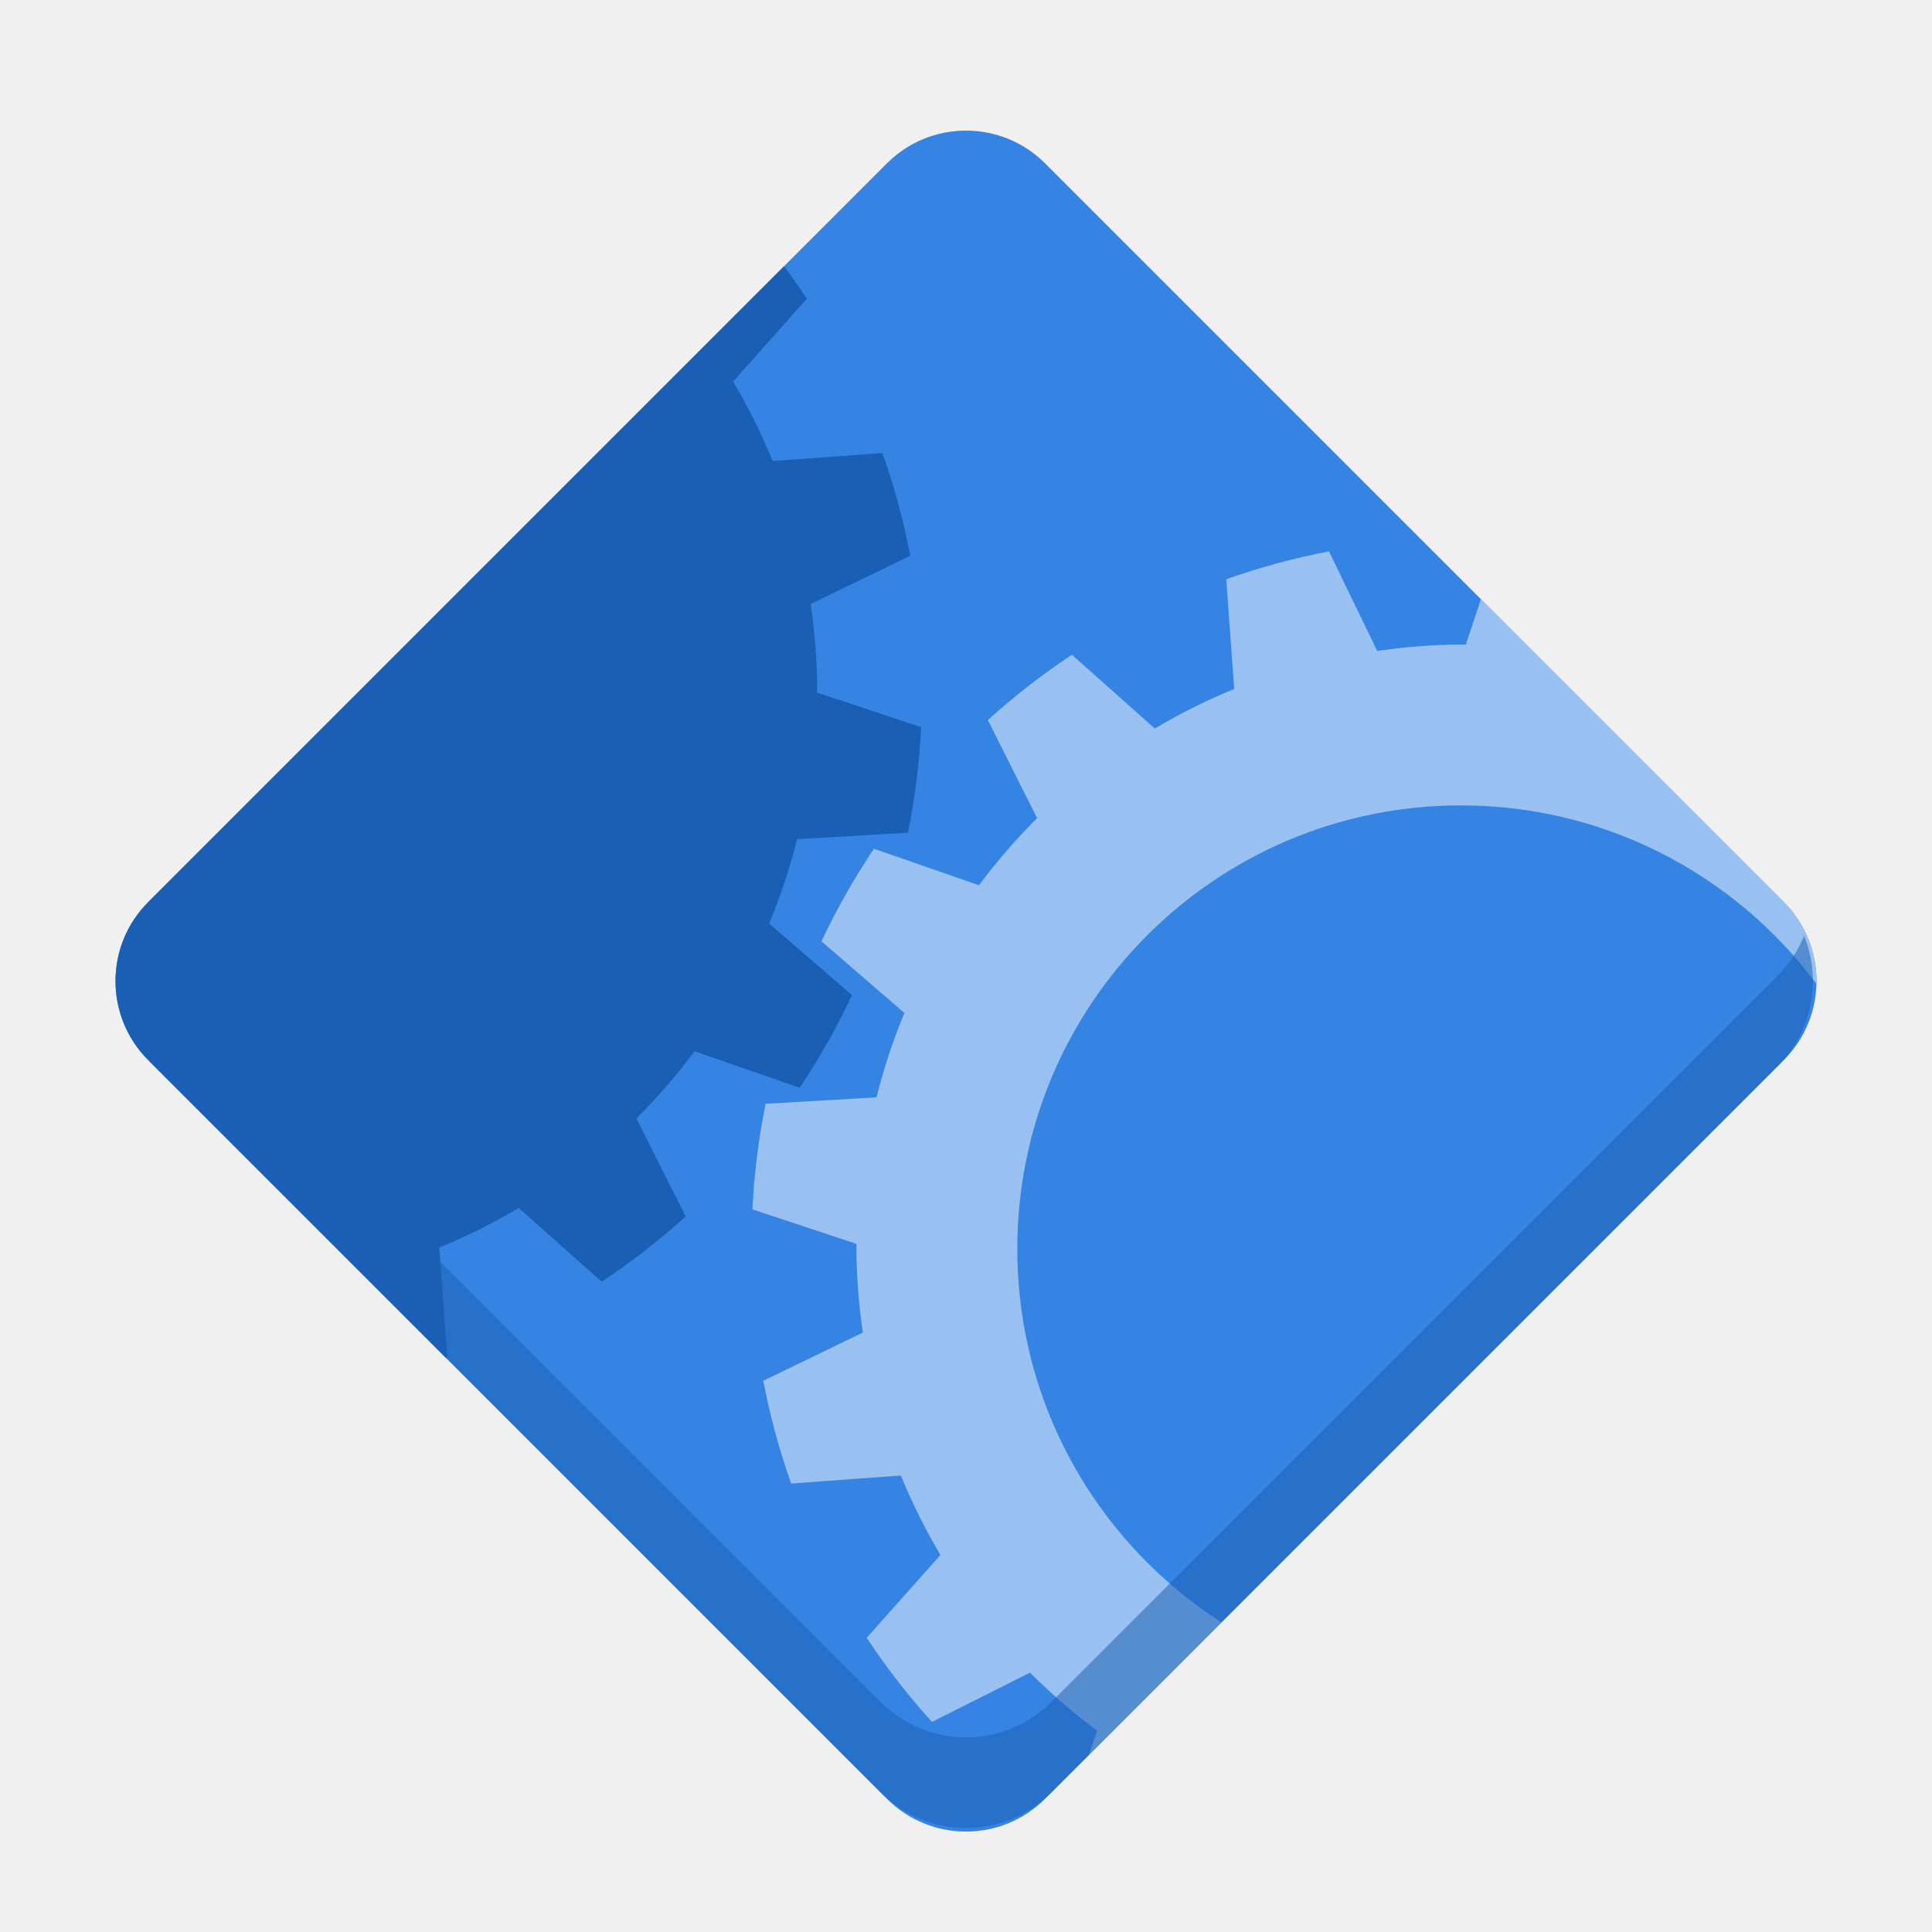
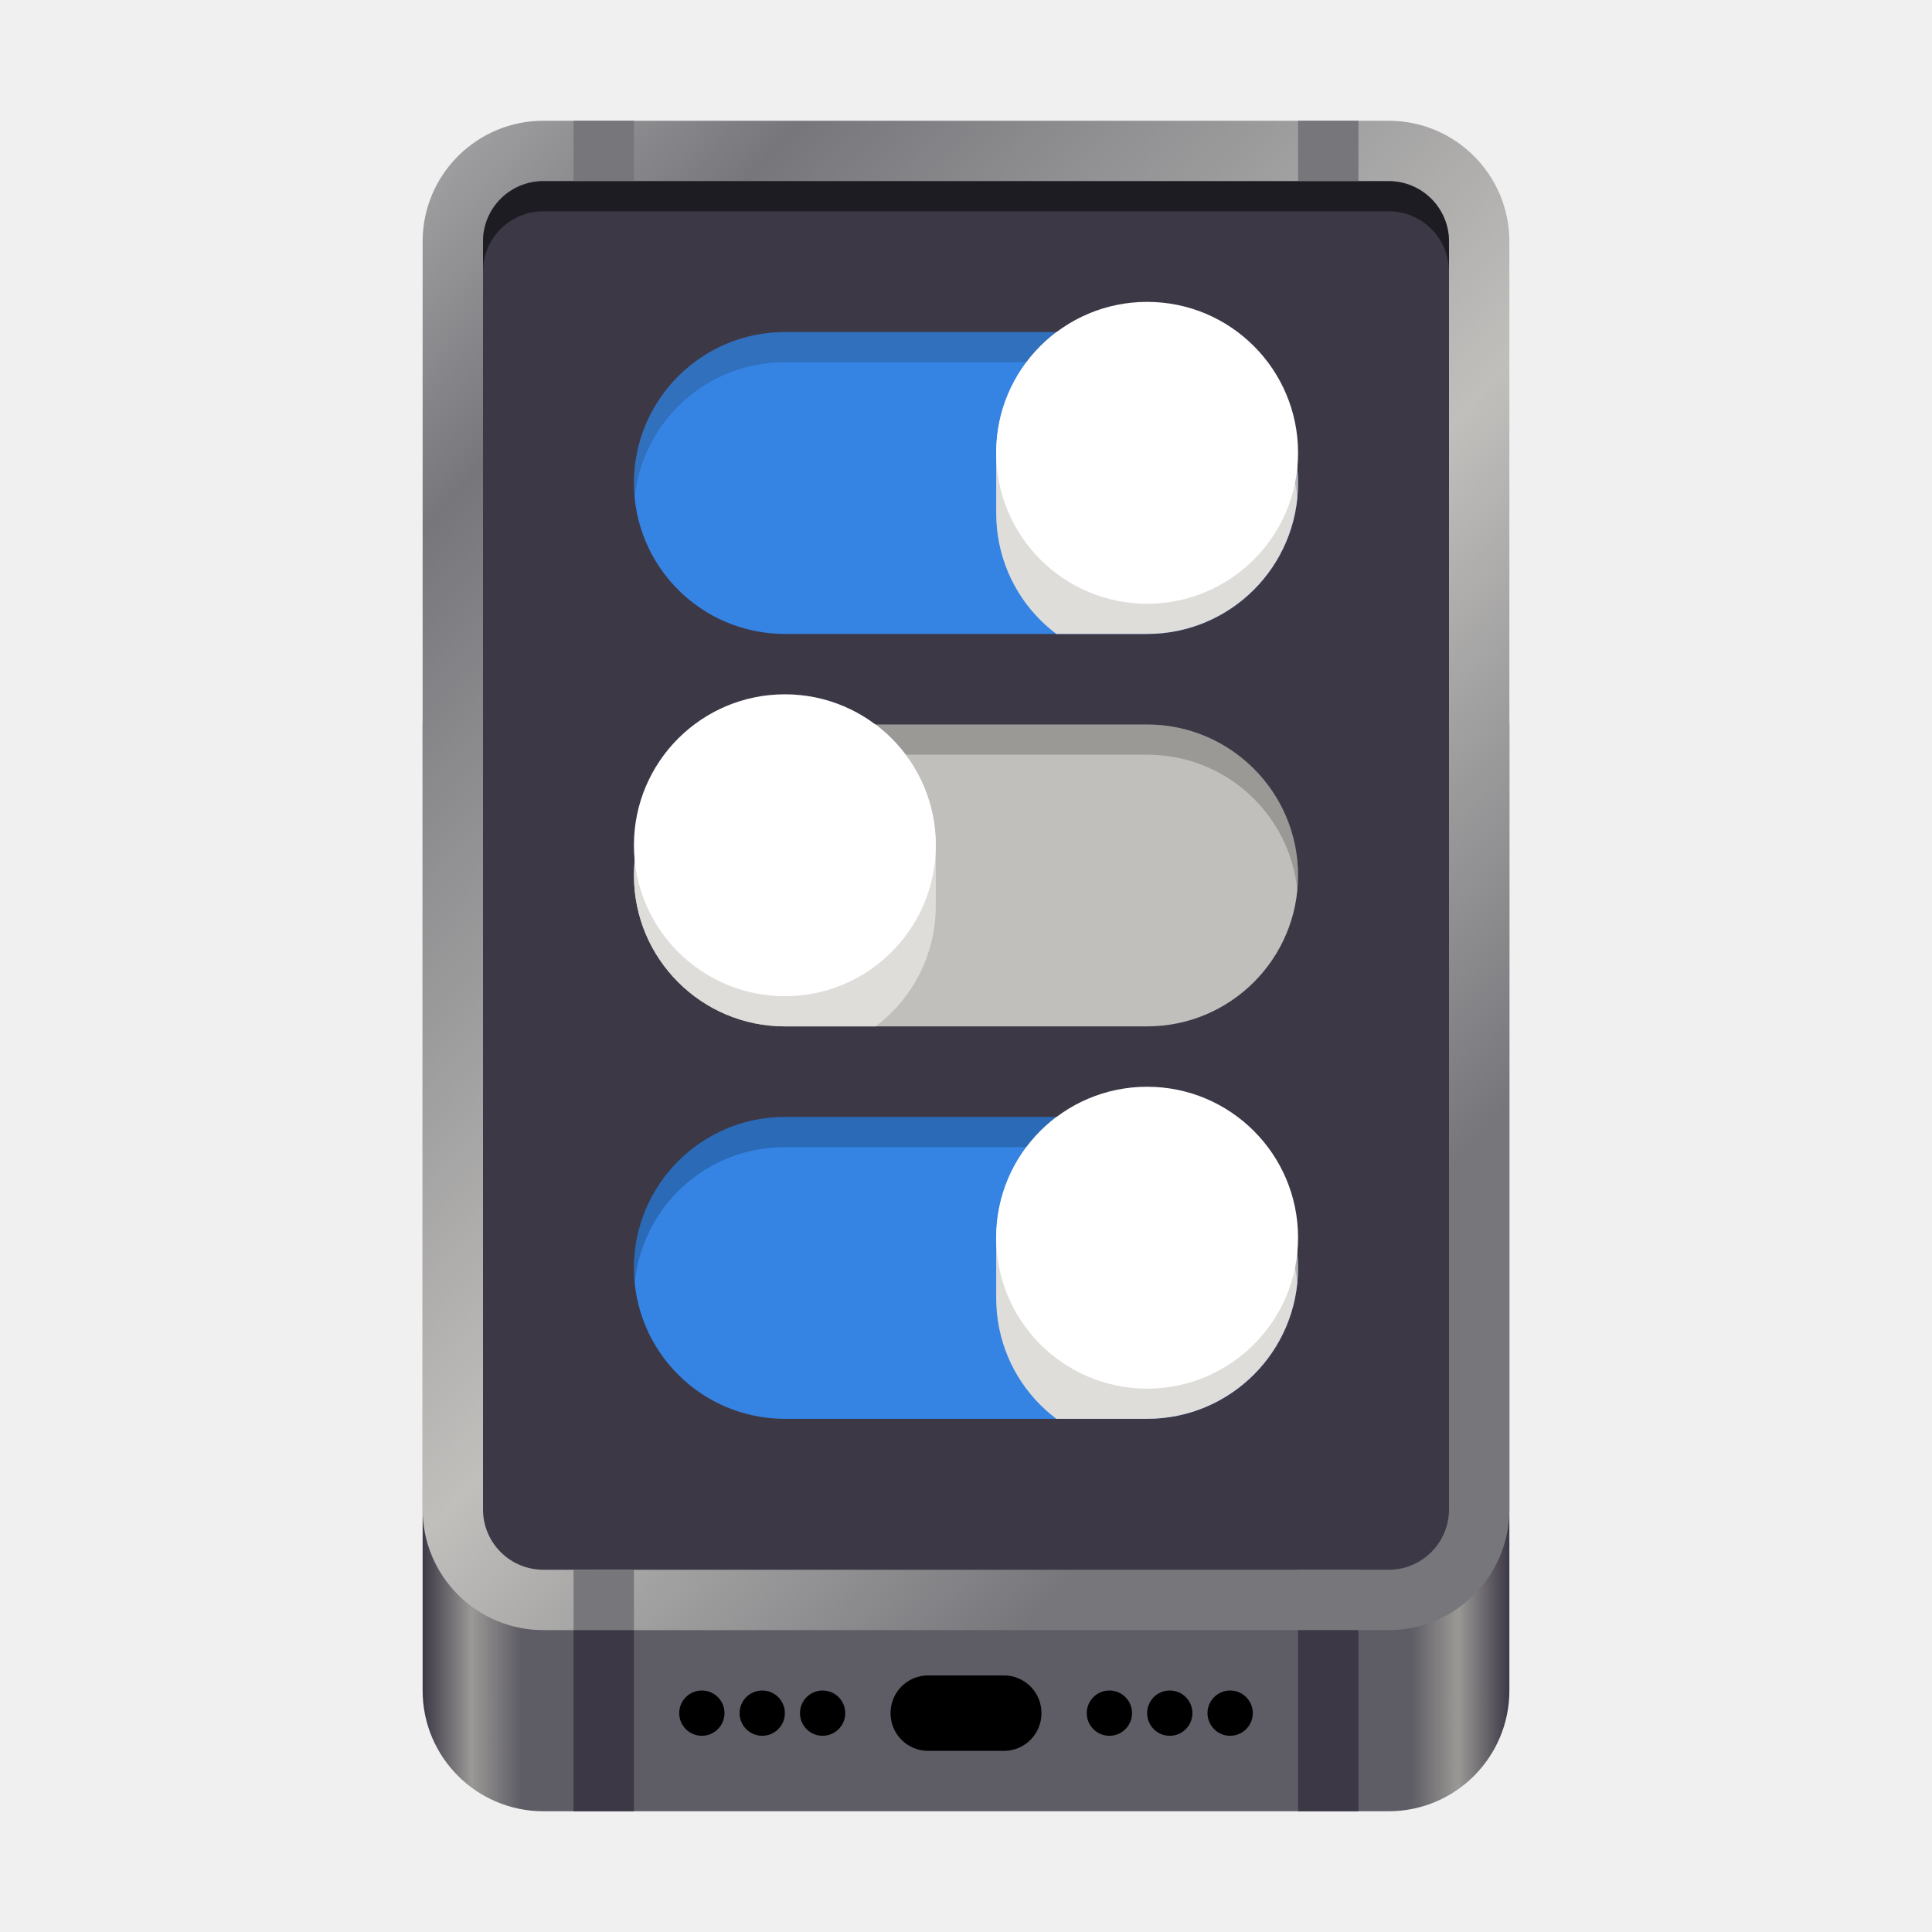
- <svg xmlns="http://www.w3.org/2000/svg" width="33.75mm" height="33.75mm" viewBox="0 0 33.75 33.75" version="1.1" id="svg974">
-   <defs id="defs968">
-     <clipPath clipPathUnits="userSpaceOnUse" id="clipPath18689">
-       <rect clip-path="none" transform="rotate(45)" ry="32" rx="32" y="123.999" x="486.037" height="362.943" width="362.943" id="rect18691" style="display:inline;opacity:1;vector-effect:none;fill:#4a86cf;fill-opacity:1;stroke:none;stroke-width:26.067;stroke-linecap:butt;stroke-linejoin:miter;stroke-miterlimit:4;stroke-dasharray:none;stroke-dashoffset:0;stroke-opacity:1;marker:none;marker-start:none;marker-mid:none;marker-end:none;paint-order:normal;enable-background:new" />
-     </clipPath>
-     <clipPath clipPathUnits="userSpaceOnUse" id="clipPath18689-3">
-       <rect clip-path="none" transform="rotate(45)" ry="32" rx="32" y="123.999" x="486.037" height="362.943" width="362.943" id="rect18691-6" style="display:inline;opacity:1;vector-effect:none;fill:#4a86cf;fill-opacity:1;stroke:none;stroke-width:26.067;stroke-linecap:butt;stroke-linejoin:miter;stroke-miterlimit:4;stroke-dasharray:none;stroke-dashoffset:0;stroke-opacity:1;marker:none;marker-start:none;marker-mid:none;marker-end:none;paint-order:normal;enable-background:new" />
-     </clipPath>
-   </defs>
-   <g id="layer1" transform="translate(-61.81982,-103.944)">
-     <g transform="matrix(0.2636723,0,0,0.2636723,61.81982,-529.397)" style="display:inline;stroke-width:0.25;enable-background:new" id="g1836">
-       <g transform="matrix(0.25,0,0,0.25,0,2295)" id="g18818" style="stroke-width:0.25">
-         <g style="stroke-width:0.27" transform="matrix(0.9260519,0,0,0.9260519,18.93073,50.87633)" id="g18590">
-           <g style="stroke-width:0.27" id="g18681" clip-path="url(#clipPath18689-3)">
-             <rect style="opacity:1;vector-effect:none;fill:#3584e4;fill-opacity:1;stroke:none;stroke-width:8.221;stroke-linecap:butt;stroke-linejoin:miter;stroke-miterlimit:4;stroke-dasharray:none;stroke-dashoffset:0;stroke-opacity:1;marker:none;marker-start:none;marker-mid:none;marker-end:none;paint-order:normal" id="rect18571" width="424" height="424" x="458.337" y="90.642" rx="10.092" ry="10.092" transform="matrix(0.6052817,0.6052817,-0.6052817,0.6052817,33.44063,99.07363)" clip-path="none" />
-             <circle style="opacity:1;vector-effect:none;fill:#f66151;fill-opacity:1;stroke:none;stroke-width:7.037;stroke-linecap:butt;stroke-linejoin:miter;stroke-miterlimit:4;stroke-dasharray:none;stroke-dashoffset:0;stroke-opacity:1;marker:none;marker-start:none;marker-mid:none;marker-end:none;paint-order:normal" id="path18706" cx="0" cy="0" r="0" transform="translate(0,-212)" />
-             <circle style="opacity:1;vector-effect:none;fill:#f66151;fill-opacity:1;stroke:none;stroke-width:7.037;stroke-linecap:butt;stroke-linejoin:miter;stroke-miterlimit:4;stroke-dasharray:none;stroke-dashoffset:0;stroke-opacity:1;marker:none;marker-start:none;marker-mid:none;marker-end:none;paint-order:normal" id="path18708" cx="0" cy="0" r="0" transform="translate(0,-212)" />
-             <path style="display:inline;opacity:1;vector-effect:none;fill:#98c1f1;fill-opacity:1;stroke:none;stroke-width:7.037;stroke-linecap:butt;stroke-linejoin:miter;stroke-miterlimit:4;stroke-dasharray:none;stroke-dashoffset:0;stroke-opacity:1;marker:none;marker-start:none;marker-mid:none;marker-end:none;paint-order:normal;enable-background:new" d="m 408.92,561.918 -9.886,29.829 a 172.971,172.971 0 0 0 -1.427,-0.071 172.971,172.971 0 0 0 -23.929,1.852 l -13.801,-28.501 a 203.293,203.293 0 0 0 -29.401,7.972 l 2.286,31.405 a 172.971,172.971 0 0 0 -22.732,11.319 l -23.718,-21.103 a 203.293,203.293 0 0 0 -24.059,18.674 l 14.099,28.073 a 172.971,172.971 0 0 0 -16.636,19.211 l -30.058,-10.448 a 203.293,203.293 0 0 0 -15.017,26.488 l 23.73,20.507 a 172.971,172.971 0 0 0 -7.985,24.143 l -31.73,1.849 a 203.293,203.293 0 0 0 -3.778,30.217 l 29.829,9.886 a 172.971,172.971 0 0 0 -0.071,1.427 172.971,172.971 0 0 0 1.852,23.929 l -28.501,13.801 a 203.293,203.293 0 0 0 7.972,29.401 l 31.405,-2.286 a 172.971,172.971 0 0 0 11.319,22.732 l -21.103,23.718 a 203.293,203.293 0 0 0 18.674,24.059 l 28.073,-14.099 a 172.971,172.971 0 0 0 19.211,16.636 l -10.448,30.058 a 203.293,203.293 0 0 0 26.488,15.017 l 20.507,-23.73 a 172.971,172.971 0 0 0 24.143,7.985 l 1.849,31.73 a 203.293,203.293 0 0 0 30.217,3.778 l 9.886,-29.829 a 172.971,172.971 0 0 0 1.427,0.071 172.971,172.971 0 0 0 23.929,-1.852 l 13.801,28.501 a 203.293,203.293 0 0 0 29.401,-7.972 l -2.286,-31.405 a 172.971,172.971 0 0 0 22.732,-11.319 l 23.718,21.103 A 203.293,203.293 0 0 0 532.96,916 l -14.099,-28.073 a 172.971,172.971 0 0 0 16.636,-19.211 l 30.058,10.448 a 203.293,203.293 0 0 0 15.017,-26.488 l -23.73,-20.507 a 172.971,172.971 0 0 0 7.985,-24.143 l 31.73,-1.849 a 203.293,203.293 0 0 0 3.778,-30.217 l -29.829,-9.886 a 172.971,172.971 0 0 0 0.071,-1.427 172.971,172.971 0 0 0 -1.852,-23.929 l 28.501,-13.801 a 203.293,203.293 0 0 0 -7.972,-29.401 l -31.405,2.286 a 172.971,172.971 0 0 0 -11.319,-22.732 l 21.103,-23.718 a 203.293,203.293 0 0 0 -18.674,-24.059 l -28.073,14.099 a 172.971,172.971 0 0 0 -19.211,-16.636 l 10.448,-30.058 A 203.293,203.293 0 0 0 485.636,581.681 l -20.507,23.73 a 172.971,172.971 0 0 0 -24.143,-7.985 l -1.849,-31.73 a 203.293,203.293 0 0 0 -30.217,-3.778 z M 397.607,637.722 A 126.926,126.926 0 0 1 524.532,764.647 126.926,126.926 0 0 1 397.607,891.572 126.926,126.926 0 0 1 270.682,764.647 126.926,126.926 0 0 1 397.607,637.722 Z" id="path18717-4" />
-             <path id="path18758" d="m 51.748,401.284 -9.886,29.829 c -0.476,-0.026 -0.951,-0.05 -1.427,-0.071 -8.01,0.062 -16.005,0.681 -23.929,1.852 L 2.706,404.392 c -9.986,1.918 -19.814,4.583 -29.401,7.972 l 2.286,31.405 c -7.844,3.211 -15.442,6.994 -22.732,11.319 l -23.718,-21.103 c -8.475,5.614 -16.518,11.857 -24.059,18.674 l 14.099,28.073 c -6.009,5.987 -11.569,12.408 -16.636,19.211 l -30.058,-10.448 c -5.661,8.442 -10.68,17.296 -15.017,26.488 l 23.73,20.507 c -3.25,7.841 -5.919,15.91 -7.985,24.143 l -31.73,1.849 c -2.013,9.964 -3.276,20.064 -3.778,30.217 l 29.829,9.886 c -0.026,0.476 -0.05,0.951 -0.071,1.427 0.062,8.01 0.681,16.005 1.852,23.929 l -28.501,13.801 c 1.918,9.986 4.583,19.814 7.972,29.401 l 31.405,-2.286 c 3.211,7.844 6.994,15.442 11.319,22.732 l -21.103,23.718 c 5.614,8.475 11.857,16.518 18.674,24.059 l 28.073,-14.099 c 5.987,6.009 12.408,11.569 19.211,16.636 l -10.448,30.058 c 8.442,5.661 17.296,10.68 26.488,15.017 l 20.507,-23.73 c 7.841,3.25 15.91,5.919 24.143,7.985 l 1.849,31.73 c 9.964,2.013 20.064,3.276 30.217,3.778 l 9.886,-29.829 c 0.476,0.026 0.951,0.05 1.427,0.071 8.01,-0.062 16.005,-0.681 23.929,-1.852 l 13.801,28.501 c 9.986,-1.918 19.814,-4.583 29.401,-7.972 l -2.286,-31.405 c 7.844,-3.211 15.442,-6.994 22.732,-11.319 l 23.718,21.103 c 8.475,-5.614 16.518,-11.857 24.059,-18.674 l -14.099,-28.073 c 6.009,-5.987 11.569,-12.408 16.636,-19.211 l 30.058,10.448 c 5.661,-8.442 10.68,-17.296 15.017,-26.488 l -23.73,-20.507 c 3.25,-7.841 5.919,-15.91 7.985,-24.143 l 31.73,-1.849 c 2.013,-9.964 3.276,-20.064 3.778,-30.217 l -29.829,-9.886 c 0.026,-0.476 0.05,-0.951 0.071,-1.427 -0.062,-8.01 -0.681,-16.005 -1.852,-23.929 l 28.501,-13.801 c -1.918,-9.986 -4.583,-19.814 -7.972,-29.401 l -31.405,2.286 c -3.211,-7.844 -6.994,-15.442 -11.319,-22.732 l 21.103,-23.718 c -5.614,-8.475 -11.857,-16.518 -18.674,-24.059 l -28.073,14.099 c -5.987,-6.009 -12.408,-11.569 -19.211,-16.636 l 10.448,-30.058 c -8.442,-5.661 -17.296,-10.68 -26.488,-15.017 l -20.507,23.73 c -7.841,-3.25 -15.91,-5.919 -24.143,-7.985 l -1.849,-31.73 c -9.964,-2.013 -20.064,-3.276 -30.217,-3.778 z" style="display:inline;opacity:1;vector-effect:none;fill:#1a5fb4;fill-opacity:1;stroke:none;stroke-width:7.037;stroke-linecap:butt;stroke-linejoin:miter;stroke-miterlimit:4;stroke-dasharray:none;stroke-dashoffset:0;stroke-opacity:1;marker:none;marker-start:none;marker-mid:none;marker-end:none;paint-order:normal;enable-background:new" />
-           </g>
-         </g>
-         <path style="display:inline;opacity:0.534;vector-effect:none;fill:#1a5fb4;fill-opacity:1;stroke:none;stroke-width:1.629;stroke-linecap:butt;stroke-linejoin:miter;stroke-miterlimit:4;stroke-dasharray:none;stroke-dashoffset:0;stroke-opacity:1;marker:none;marker-start:none;marker-mid:none;marker-end:none;paint-order:normal;enable-background:new" clip-path="none" d="m 8.477,2676 c -1.171,2.887 -0.583,6.308 1.766,8.656 l 48.102,48.102 c 3.134,3.134 8.179,3.134 11.312,0 l 48.102,-48.102 c 2.348,-2.348 2.937,-5.77 1.766,-8.656 -0.392,0.966 -0.98,1.871 -1.766,2.656 l -48.102,48.102 c -3.134,3.134 -8.179,3.134 -11.312,0 L 10.242,2678.656 C 9.457,2677.871 8.868,2676.965 8.477,2676 Z" transform="matrix(4,0,0,4,0,-10028)" id="rect18571-6" />
-       </g>
-       <rect y="2402" x="-1.5000001e-06" height="128" width="128" id="rect9125-7-2" style="display:inline;opacity:1;vector-effect:none;fill:none;fill-opacity:1;stroke:none;stroke-width:1.25;stroke-linecap:butt;stroke-linejoin:miter;stroke-miterlimit:4;stroke-dasharray:none;stroke-dashoffset:0;stroke-opacity:1;marker:none;marker-start:none;marker-mid:none;marker-end:none;paint-order:normal;enable-background:new" />
+ <svg xmlns="http://www.w3.org/2000/svg" height="128px" viewBox="0 0 128 128" width="128px">
+   <linearGradient id="a" gradientTransform="matrix(0.173077 0 0 0.238095 22.9487 60.00003)" gradientUnits="userSpaceOnUse" x1="29.185" x2="445.185" y1="204" y2="204">
+     <stop offset="0" stop-color="#3d3846" />
+     <stop offset="0.045" stop-color="#9a9996" />
+     <stop offset="0.091" stop-color="#5e5c64" />
+     <stop offset="0.909" stop-color="#5e5c64" />
+     <stop offset="0.953" stop-color="#9a9996" />
+     <stop offset="1" stop-color="#3d3846" />
+   </linearGradient>
+   <linearGradient id="b" gradientTransform="matrix(1.125 0 0 1 57.16043 -350.3772)" gradientUnits="userSpaceOnUse" x1="-45.92" x2="40.074" y1="350.377" y2="421.082">
+     <stop offset="0" stop-color="#deddda" />
+     <stop offset="0.339" stop-color="#77767b" />
+     <stop offset="0.72" stop-color="#c0bfbc" />
+     <stop offset="1" stop-color="#77767b" />
+   </linearGradient>
+   <filter id="c" height="100%" width="100%" x="0%" y="0%">
+     <feColorMatrix in="SourceGraphic" type="matrix" values="0 0 0 0 1 0 0 0 0 1 0 0 0 0 1 0 0 0 1 0" />
+   </filter>
+   <mask id="d">
+     <g filter="url(#c)">
+       <rect fill-opacity="0.5" height="128" width="128" />
+     </g>
+   </mask>
+   <clipPath id="e">
+     <rect height="152" width="192" />
+   </clipPath>
+   <clipPath id="f">
+     <path d="m 66 22 h 20 v 20 h -20 z m 0 0" />
+   </clipPath>
+   <clipPath id="g">
+     <path d="m 52 22 h 24 c 5.523 0 10 4.477 10 10 s -4.477 10 -10 10 h -24 c -5.523 0 -10 -4.477 -10 -10 s 4.477 -10 10 -10 z m 0 0" />
+   </clipPath>
+   <mask id="h">
+     <g filter="url(#c)">
+       <rect fill-opacity="0.2" height="128" width="128" />
+     </g>
+   </mask>
+   <clipPath id="i">
+     <rect height="152" width="192" />
+   </clipPath>
+   <mask id="j">
+     <g filter="url(#c)">
+       <rect fill-opacity="0.2" height="128" width="128" />
+     </g>
+   </mask>
+   <clipPath id="k">
+     <rect height="152" width="192" />
+   </clipPath>
+   <clipPath id="l">
+     <path d="m 42 48 h 20 v 20 h -20 z m 0 0" />
+   </clipPath>
+   <clipPath id="m">
+     <path d="m 76 48 h -24 c -5.523 0 -10 4.477 -10 10 s 4.477 10 10 10 h 24 c 5.523 0 10 -4.477 10 -10 s -4.477 -10 -10 -10 z m 0 0" />
+   </clipPath>
+   <clipPath id="n">
+     <path d="m 66 74 h 20 v 20 h -20 z m 0 0" />
+   </clipPath>
+   <clipPath id="o">
+     <path d="m 52 74 h 24 c 5.523 0 10 4.477 10 10 s -4.477 10 -10 10 h -24 c -5.523 0 -10 -4.477 -10 -10 s 4.477 -10 10 -10 z m 0 0" />
+   </clipPath>
+   <mask id="p">
+     <g filter="url(#c)">
+       <rect fill-opacity="0.2" height="128" width="128" />
+     </g>
+   </mask>
+   <clipPath id="q">
+     <rect height="152" width="192" />
+   </clipPath>
+   <mask id="r">
+     <g filter="url(#c)">
+       <rect fill-opacity="0.5" height="128" width="128" />
+     </g>
+   </mask>
+   <clipPath id="s">
+     <rect height="152" width="192" />
+   </clipPath>
+   <path d="m 36 40 h 56 c 4.418 0 8 3.582 8 8 v 64 c 0 4.418 -3.582 8 -8 8 h -56 c -4.418 0 -8 -3.582 -8 -8 v -64 c 0 -4.418 3.582 -8 8 -8 z m 0 0" fill="url(#a)" />
+   <path d="m 36 8 h 56 c 4.418 0 8 3.582 8 8 v 84 c 0 4.418 -3.582 8 -8 8 h -56 c -4.418 0 -8 -3.582 -8 -8 v -84 c 0 -4.418 3.582 -8 8 -8 z m 0 0" fill="url(#b)" />
+   <path d="m 36 12 h 56 c 2.211 0 4 1.789 4 4 v 84 c 0 2.211 -1.789 4 -4 4 h -56 c -2.211 0 -4 -1.789 -4 -4 v -84 c 0 -2.211 1.789 -4 4 -4 z m 0 0" fill="#3d3846" />
+   <path d="m 38 8 h 4 v 4 h -4 z m 0 0" fill="#77767b" />
+   <path d="m 38 104 h 4 v 4 h -4 z m 0 0" fill="#77767b" />
+   <path d="m 38 120 h 4 v -12 h -4 z m 0 0" fill="#3d3846" />
+   <path d="m 86 8 h 4 v 4 h -4 z m 0 0" fill="#77767b" />
+   <path d="m 86 104 h 4 v 4 h -4 z m 0 0" fill="#77767b" />
+   <path d="m 86 120 h 4 v -12 h -4 z m 0 0" fill="#3d3846" />
+   <path d="m 61.5 111 c -1.387 0 -2.5 1.113 -2.5 2.5 s 1.113 2.5 2.5 2.5 h 5 c 1.387 0 2.5 -1.113 2.5 -2.5 s -1.113 -2.5 -2.5 -2.5 z m -15 1 c -0.828 0 -1.5 0.672 -1.5 1.5 s 0.672 1.5 1.5 1.5 s 1.5 -0.672 1.5 -1.5 s -0.672 -1.5 -1.5 -1.5 z m 4 0 c -0.828 0 -1.5 0.672 -1.5 1.5 s 0.672 1.5 1.5 1.5 s 1.5 -0.672 1.5 -1.5 s -0.672 -1.5 -1.5 -1.5 z m 4 0 c -0.828 0 -1.5 0.672 -1.5 1.5 s 0.672 1.5 1.5 1.5 s 1.5 -0.672 1.5 -1.5 s -0.672 -1.5 -1.5 -1.5 z m 19 0 c -0.828 0 -1.5 0.672 -1.5 1.5 s 0.672 1.5 1.5 1.5 s 1.5 -0.672 1.5 -1.5 s -0.672 -1.5 -1.5 -1.5 z m 4 0 c -0.828 0 -1.5 0.672 -1.5 1.5 s 0.672 1.5 1.5 1.5 s 1.5 -0.672 1.5 -1.5 s -0.672 -1.5 -1.5 -1.5 z m 4 0 c -0.828 0 -1.5 0.672 -1.5 1.5 s 0.672 1.5 1.5 1.5 s 1.5 -0.672 1.5 -1.5 s -0.672 -1.5 -1.5 -1.5 z m 0 0" />
+   <g clip-path="url(#e)" mask="url(#d)" transform="matrix(1 0 0 1 -8 -16)">
+     <path d="m 55.914 129 c -0.211 0.598 -0.777 1 -1.414 1 s -1.203 -0.398 -1.414 -1 c -0.055 0.16 -0.086 0.332 -0.086 0.5 c 0 0.828 0.672 1.5 1.5 1.5 s 1.5 -0.672 1.5 -1.5 c 0 -0.172 -0.027 -0.34 -0.086 -0.5 z m 4 0 c -0.211 0.598 -0.777 1 -1.414 1 s -1.203 -0.398 -1.414 -1 c -0.055 0.16 -0.086 0.332 -0.086 0.5 c 0 0.828 0.672 1.5 1.5 1.5 s 1.5 -0.672 1.5 -1.5 c 0 -0.172 -0.027 -0.34 -0.086 -0.5 z m 4 0 c -0.211 0.598 -0.777 1 -1.414 1 s -1.203 -0.398 -1.414 -1 c -0.055 0.16 -0.086 0.332 -0.086 0.5 c 0 0.828 0.672 1.5 1.5 1.5 s 1.5 -0.672 1.5 -1.5 c 0 -0.172 -0.027 -0.34 -0.086 -0.5 z m 19 0 c -0.211 0.598 -0.777 1 -1.414 1 s -1.203 -0.398 -1.414 -1 c -0.055 0.16 -0.086 0.332 -0.086 0.5 c 0 0.828 0.672 1.5 1.5 1.5 s 1.5 -0.672 1.5 -1.5 c 0 -0.172 -0.027 -0.34 -0.086 -0.5 z m 4 0 c -0.211 0.598 -0.777 1 -1.414 1 s -1.203 -0.398 -1.414 -1 c -0.055 0.16 -0.086 0.332 -0.086 0.5 c 0 0.828 0.672 1.5 1.5 1.5 s 1.5 -0.672 1.5 -1.5 c 0 -0.172 -0.027 -0.34 -0.086 -0.5 z m 4 0 c -0.211 0.598 -0.777 1 -1.414 1 s -1.203 -0.398 -1.414 -1 c -0.055 0.16 -0.086 0.332 -0.086 0.5 c 0 0.828 0.672 1.5 1.5 1.5 s 1.5 -0.672 1.5 -1.5 c 0 -0.172 -0.027 -0.34 -0.086 -0.5 z m -23.863 0 c -0.031 0.16 -0.051 0.328 -0.051 0.5 c 0 1.387 1.113 2.5 2.5 2.5 h 5 c 1.387 0 2.5 -1.113 2.5 -2.5 c 0 -0.172 -0.02 -0.34 -0.051 -0.5 c -0.23 1.145 -1.234 2 -2.449 2 h -5 c -1.215 0 -2.219 -0.855 -2.449 -2 z m 0 0" fill="#a09fa0" />
+   </g>
+   <path d="m 52 22 h 24 c 5.523 0 10 4.477 10 10 s -4.477 10 -10 10 h -24 c -5.523 0 -10 -4.477 -10 -10 s 4.477 -10 10 -10 z m 0 0" fill="#3584e4" />
+   <g clip-path="url(#f)">
+     <g clip-path="url(#g)">
+       <path d="m 76 20 c 5.539 0 10 4.461 10 10 v 4 c 0 5.539 -4.461 10 -10 10 s -10 -4.461 -10 -10 v -4 c 0 -5.539 4.461 -10 10 -10 z m 0 0" fill="#deddda" />
    </g>
  </g>
+   <g clip-path="url(#i)" mask="url(#h)" transform="matrix(1 0 0 1 -8 -16)">
+     <path d="m 60 38 c -5.539 0 -10 4.461 -10 10 c 0 0.336 0.016 0.672 0.051 1 c 0.496 -5.066 4.746 -9 9.949 -9 h 24 c 5.203 0 9.453 3.934 9.953 9 c 0.031 -0.328 0.047 -0.664 0.047 -1 c 0 -5.539 -4.461 -10 -10 -10 z m 0 0" fill="#1e1c23" />
+   </g>
+   <path d="m 66 30 c 0 5.523 4.477 10 10 10 s 10 -4.477 10 -10 s -4.477 -10 -10 -10 s -10 4.477 -10 10 z m 0 0" fill="#ffffff" />
+   <path d="m 76 48 h -24 c -5.523 0 -10 4.477 -10 10 s 4.477 10 10 10 h 24 c 5.523 0 10 -4.477 10 -10 s -4.477 -10 -10 -10 z m 0 0" fill="#c0bfbc" />
+   <g clip-path="url(#k)" mask="url(#j)" transform="matrix(1 0 0 1 -8 -16)">
+     <path d="m 60 64 c -5.539 0 -10 4.461 -10 10 c 0 0.336 0.016 0.672 0.051 1 c 0.496 -5.066 4.746 -9 9.949 -9 h 24 c 5.203 0 9.453 3.934 9.953 9 c 0.031 -0.328 0.047 -0.664 0.047 -1 c 0 -5.539 -4.461 -10 -10 -10 z m 0 0" />
+   </g>
+   <g clip-path="url(#l)">
+     <g clip-path="url(#m)">
+       <path d="m 52 46 c -5.539 0 -10 4.461 -10 10 v 4 c 0 5.539 4.461 10 10 10 s 10 -4.461 10 -10 v -4 c 0 -5.539 -4.461 -10 -10 -10 z m 0 0" fill="#deddda" />
+     </g>
+   </g>
+   <path d="m 62 56 c 0 5.523 -4.477 10 -10 10 s -10 -4.477 -10 -10 s 4.477 -10 10 -10 s 10 4.477 10 10 z m 0 0" fill="#ffffff" />
+   <path d="m 52 74 h 24 c 5.523 0 10 4.477 10 10 s -4.477 10 -10 10 h -24 c -5.523 0 -10 -4.477 -10 -10 s 4.477 -10 10 -10 z m 0 0" fill="#3584e4" />
+   <g clip-path="url(#n)">
+     <g clip-path="url(#o)">
+       <path d="m 76 72 c 5.539 0 10 4.461 10 10 v 4 c 0 5.539 -4.461 10 -10 10 s -10 -4.461 -10 -10 v -4 c 0 -5.539 4.461 -10 10 -10 z m 0 0" fill="#deddda" />
+     </g>
+   </g>
+   <g clip-path="url(#q)" mask="url(#p)" transform="matrix(1 0 0 1 -8 -16)">
+     <path d="m 60 90 c -5.539 0 -10 4.461 -10 10 c 0 0.336 0.016 0.672 0.051 1 c 0.496 -5.066 4.746 -9 9.949 -9 h 24 c 5.203 0 9.453 3.934 9.953 9 c 0.031 -0.328 0.047 -0.664 0.047 -1 c 0 -5.539 -4.461 -10 -10 -10 z m 0 0" />
+   </g>
+   <path d="m 66 82 c 0 5.523 4.477 10 10 10 s 10 -4.477 10 -10 s -4.477 -10 -10 -10 s -10 4.477 -10 10 z m 0 0" fill="#ffffff" />
+   <g clip-path="url(#s)" mask="url(#r)" transform="matrix(1 0 0 1 -8 -16)">
+     <path d="m 44 28 c -2.215 0 -4 1.785 -4 4 v 2 c 0 -2.215 1.785 -4 4 -4 h 56 c 2.215 0 4 1.785 4 4 v -2 c 0 -2.215 -1.785 -4 -4 -4 z m 0 0" />
+   </g>
</svg>
